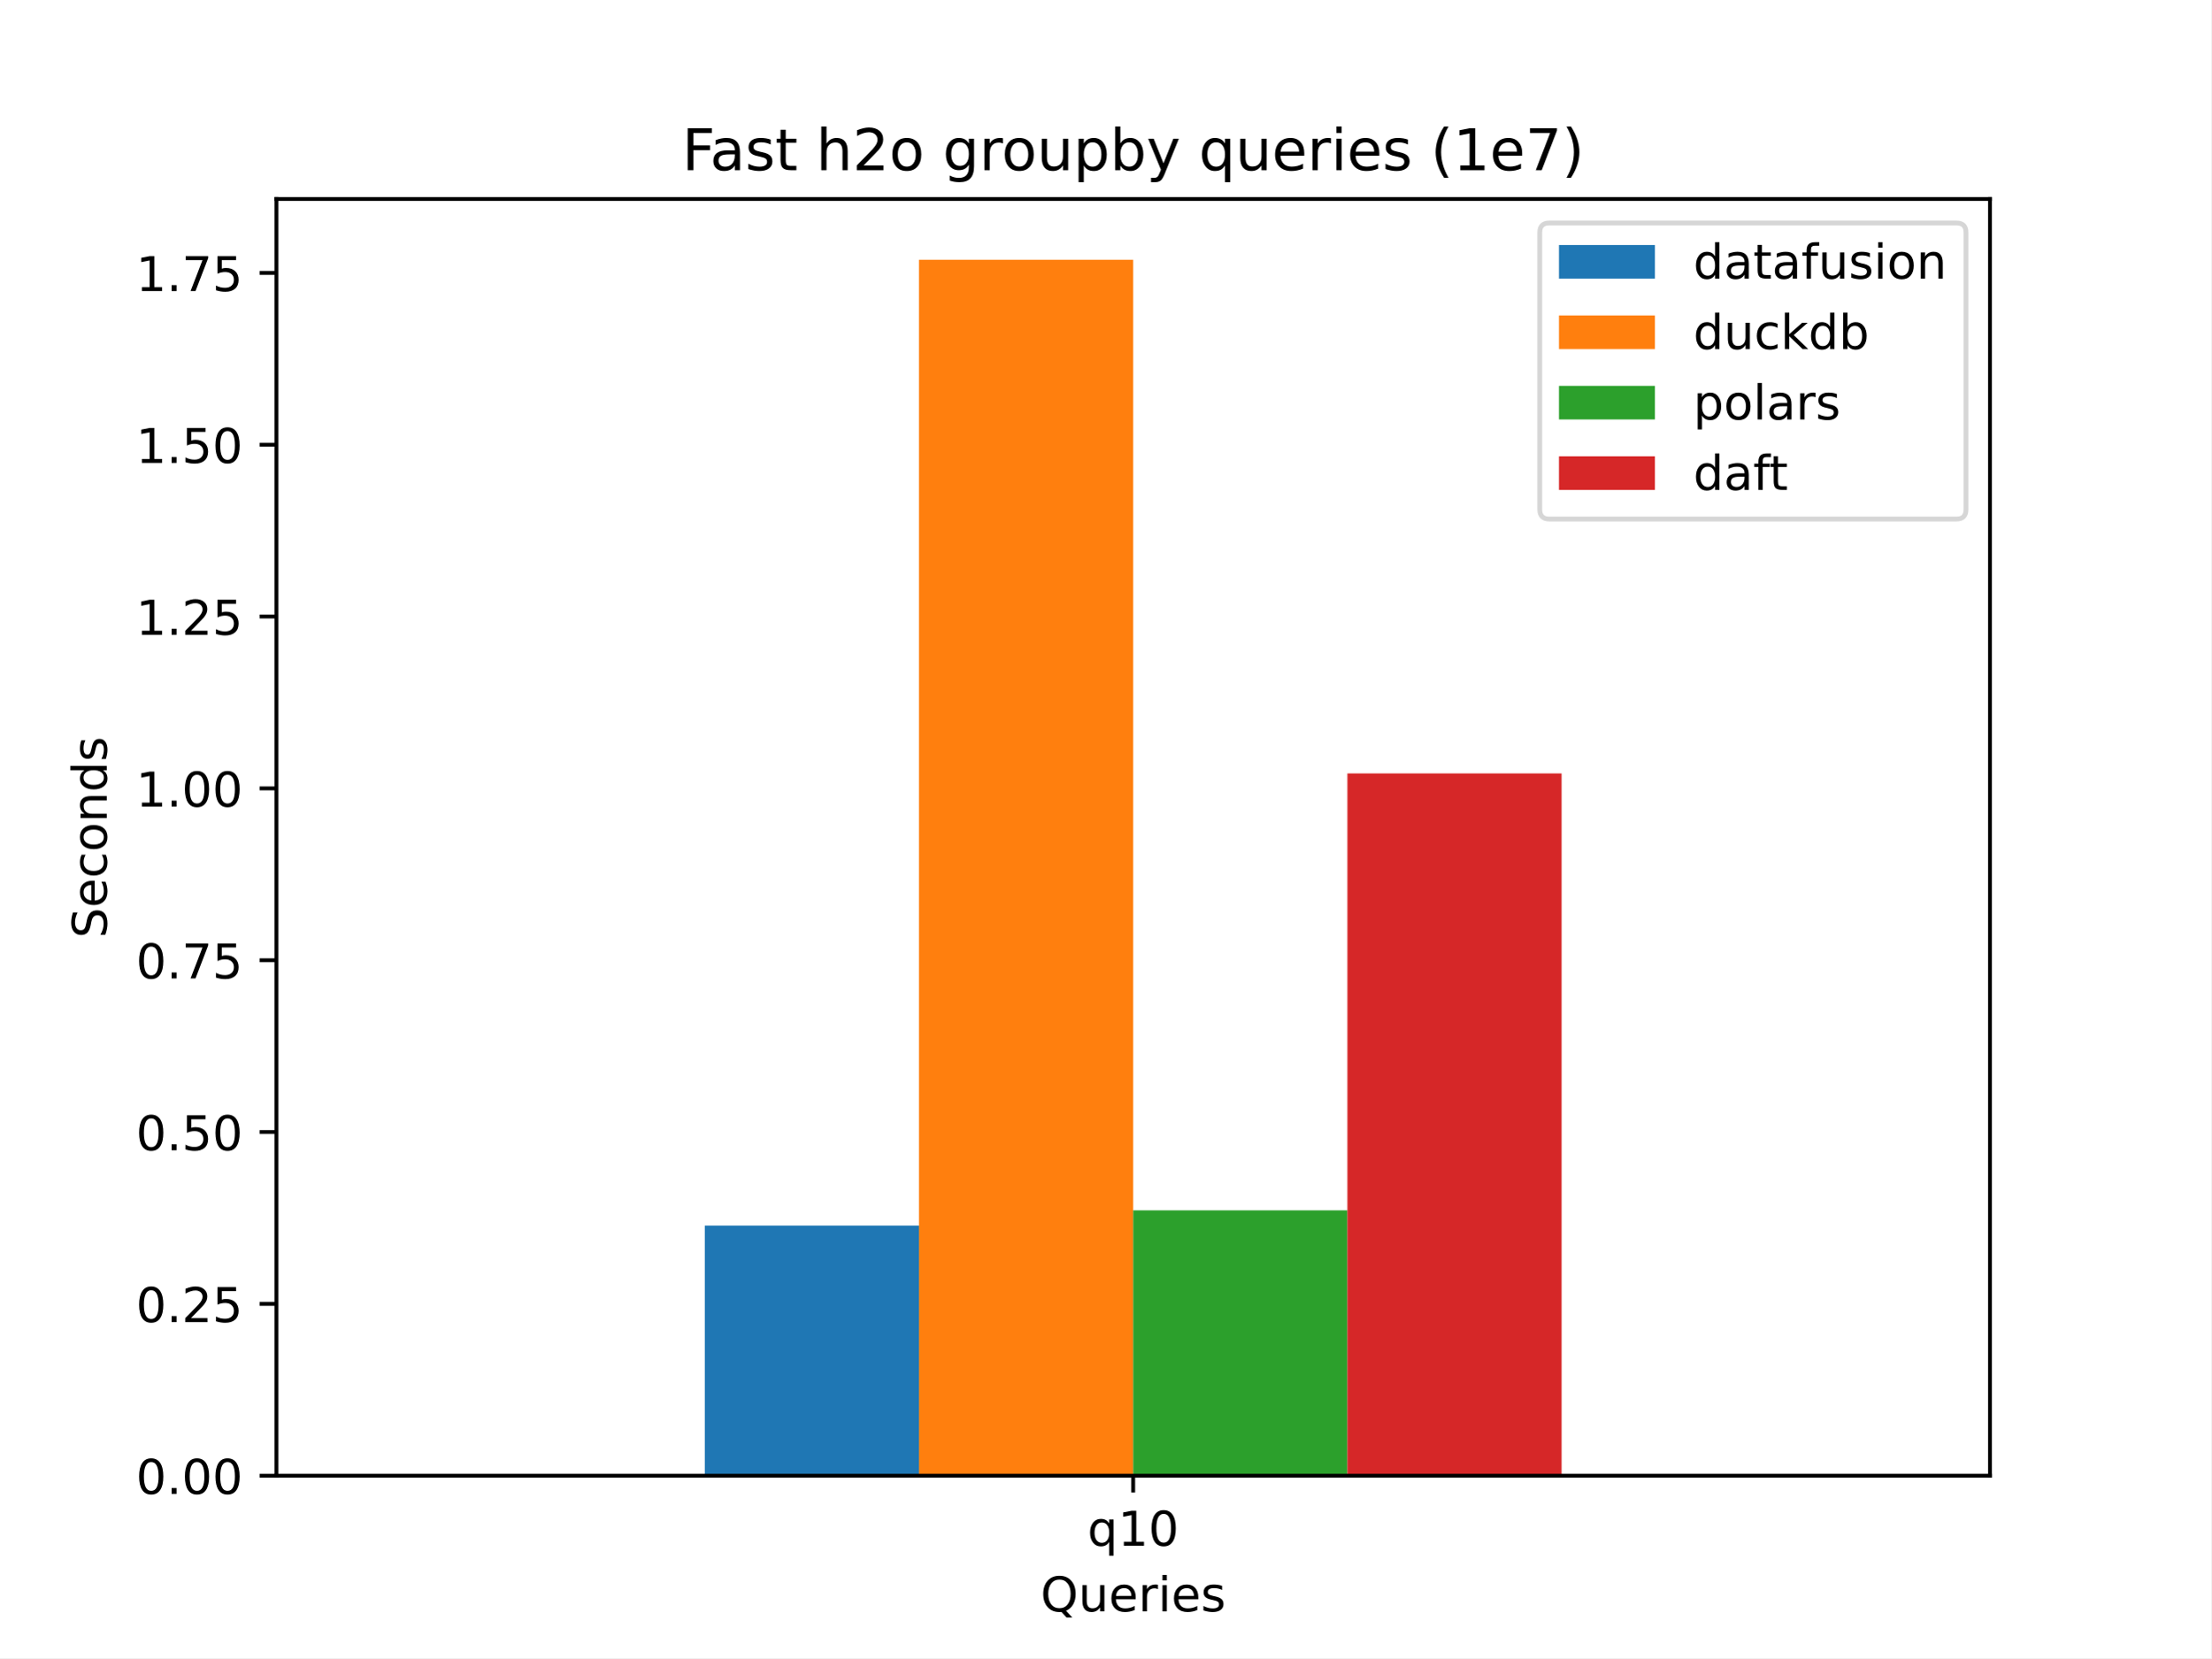
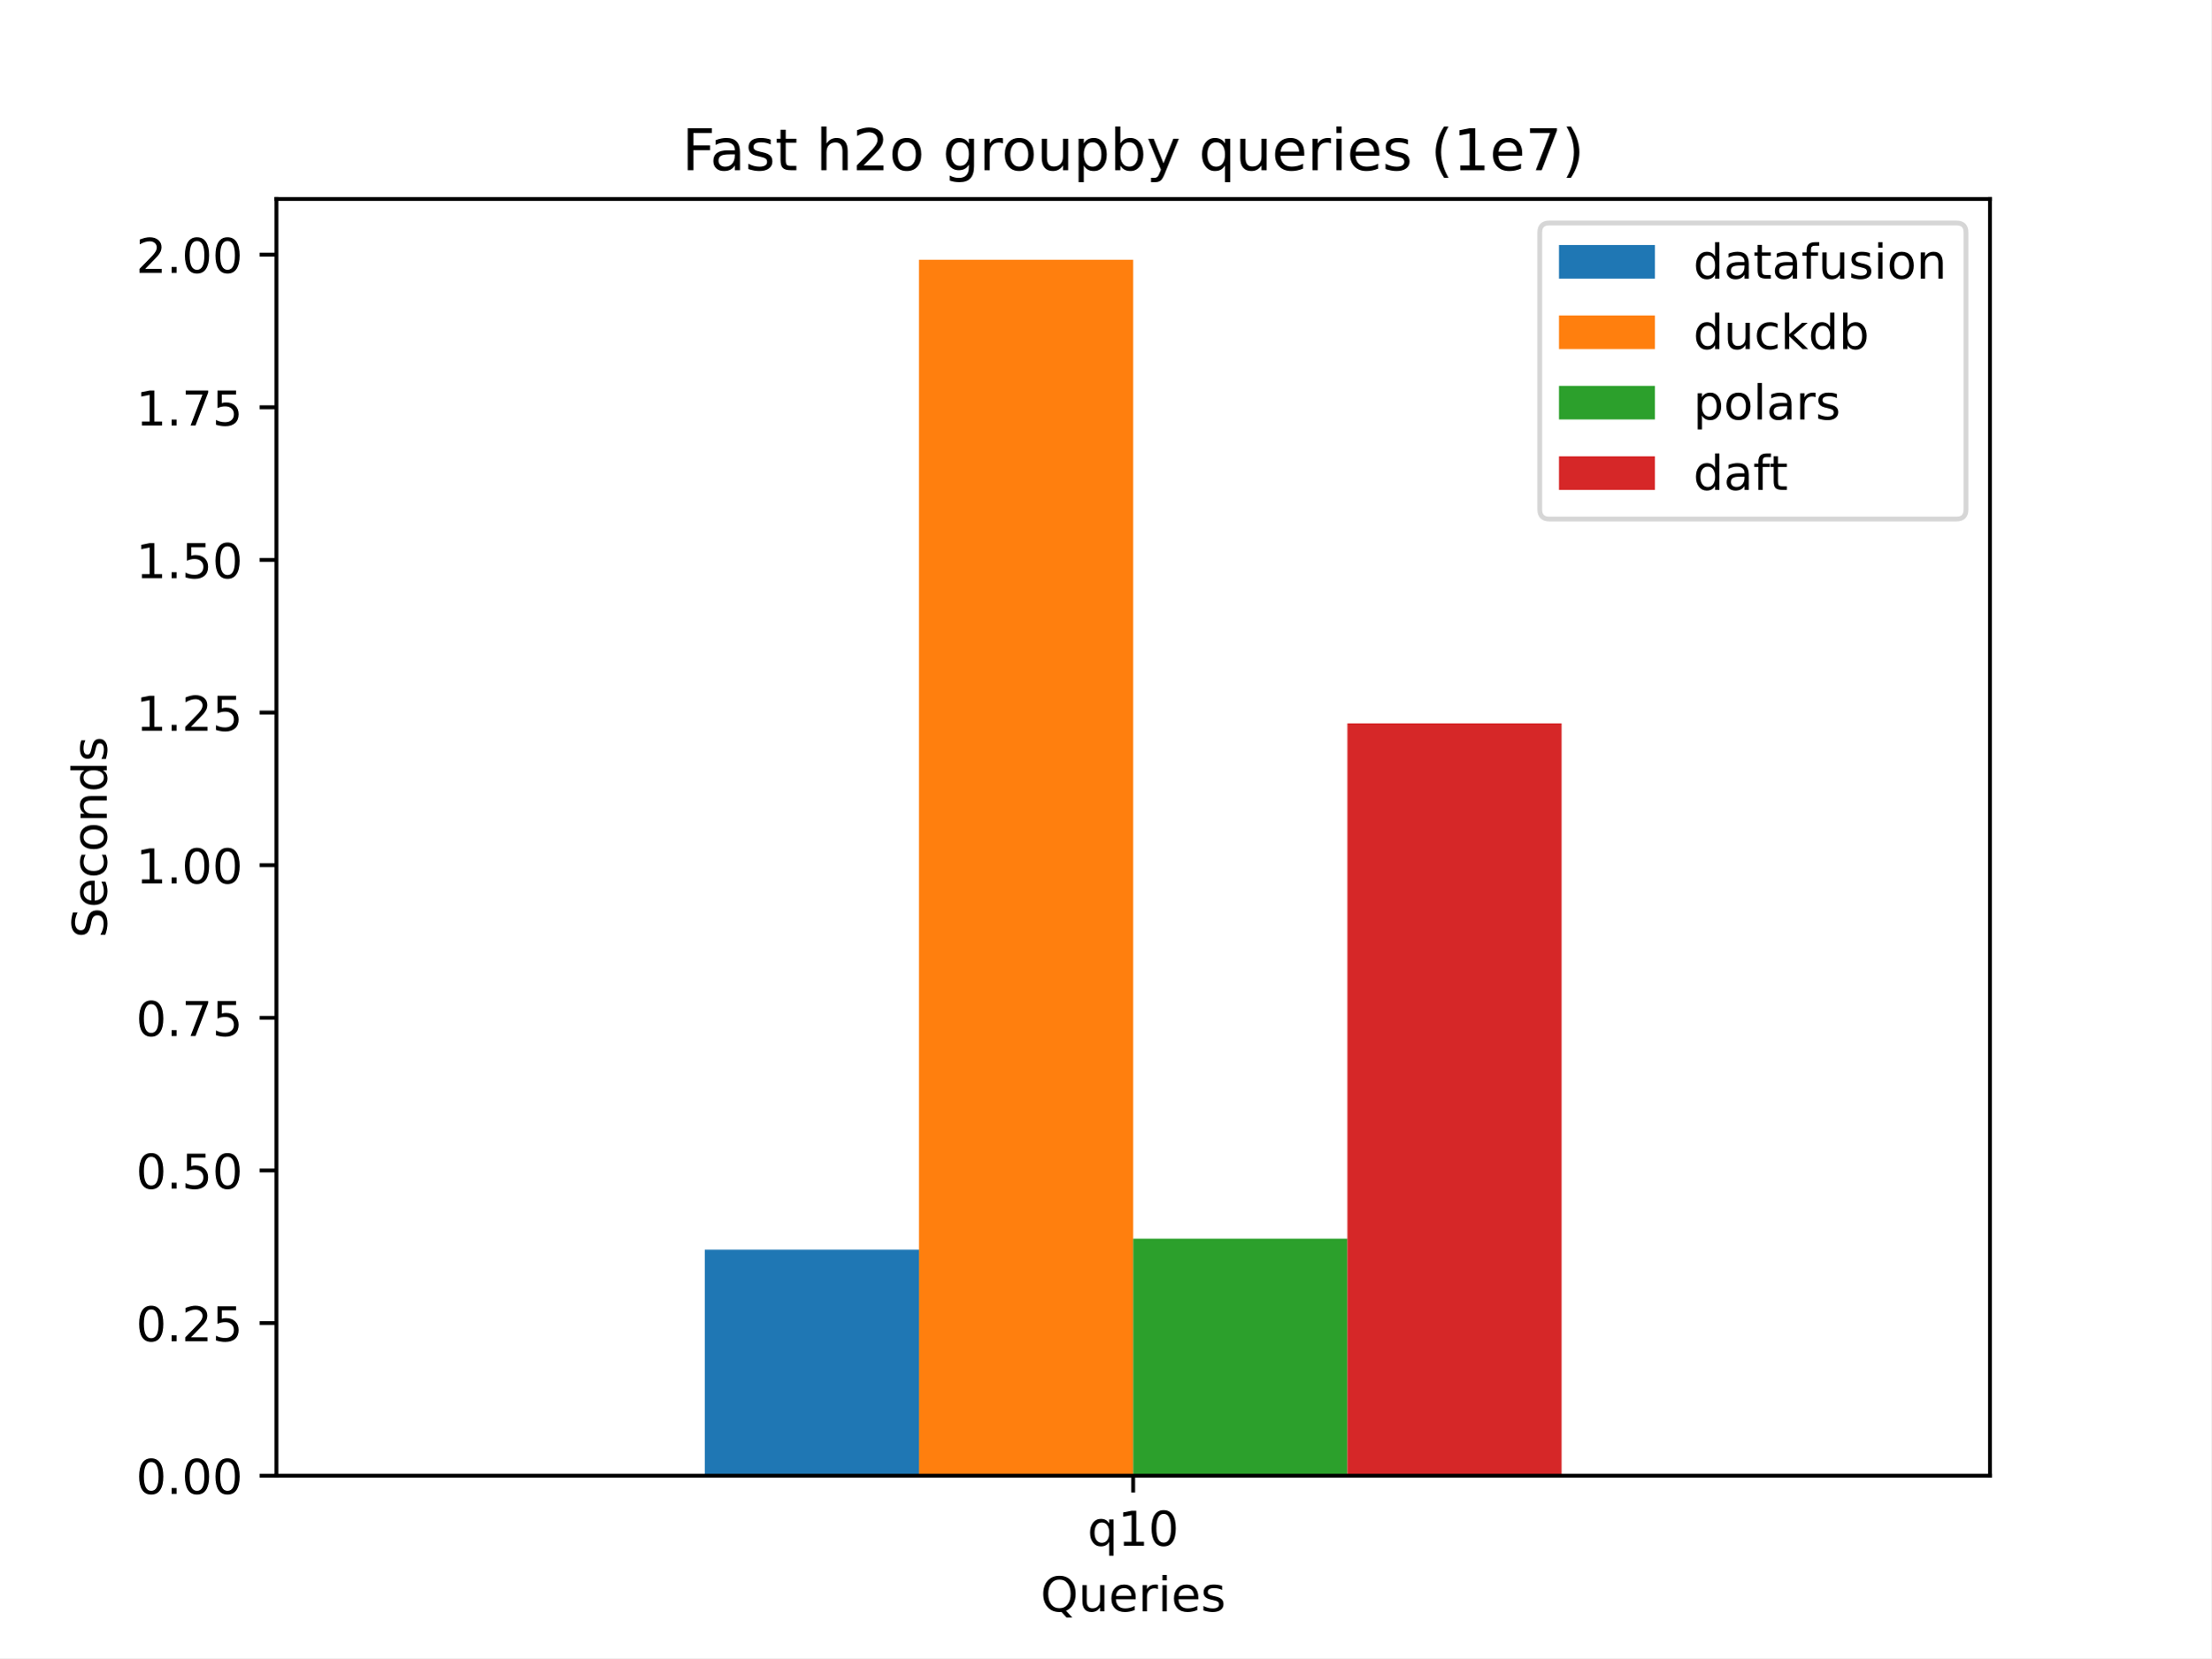
<svg xmlns="http://www.w3.org/2000/svg" xmlns:xlink="http://www.w3.org/1999/xlink" width="460.8pt" height="345.6pt" viewBox="0 0 460.8 345.6" version="1.1">
  <defs>
    <style type="text/css">*{stroke-linejoin: round; stroke-linecap: butt}</style>
  </defs>
  <g id="figure_1">
    <g id="patch_1">
      <path d="M 0 345.6  L 460.8 345.6  L 460.8 0  L 0 0  z " style="fill: #ffffff" />
    </g>
    <g id="axes_1">
      <g id="patch_2">
        <path d="M 57.6 307.584  L 414.72 307.584  L 414.72 41.472  L 57.6 41.472  z " style="fill: #ffffff" />
      </g>
      <g id="patch_3">
-         <path d="M 146.88 307.584  L 191.52 307.584  L 191.52 255.466  L 146.88 255.466  z " clip-path="url(#p7d610d15a2)" style="fill: #1f77b4" />
+         <path d="M 146.88 307.584  L 191.52 307.584  L 191.52 260.481  L 146.88 260.481  z " clip-path="url(#pd093c89f6b)" style="fill: #1f77b4" />
      </g>
      <g id="patch_4">
-         <path d="M 191.52 307.584  L 236.16 307.584  L 236.16 54.144  L 191.52 54.144  z " clip-path="url(#p7d610d15a2)" style="fill: #ff7f0e" />
+         <path d="M 191.52 307.584  L 236.16 307.584  L 236.16 54.144  L 191.52 54.144  z " clip-path="url(#pd093c89f6b)" style="fill: #ff7f0e" />
      </g>
      <g id="patch_5">
-         <path d="M 236.16 307.584  L 280.8 307.584  L 280.8 252.277  L 236.16 252.277  z " clip-path="url(#p7d610d15a2)" style="fill: #2ca02c" />
+         <path d="M 236.16 307.584  L 280.8 307.584  L 280.8 258.176  L 236.16 258.176  z " clip-path="url(#pd093c89f6b)" style="fill: #2ca02c" />
      </g>
      <g id="patch_6">
-         <path d="M 280.8 307.584  L 325.44 307.584  L 325.44 161.212  L 280.8 161.212  z " clip-path="url(#p7d610d15a2)" style="fill: #d62728" />
+         <path d="M 280.8 307.584  L 325.44 307.584  L 325.44 150.779  L 280.8 150.779  z " clip-path="url(#pd093c89f6b)" style="fill: #d62728" />
      </g>
      <g id="matplotlib.axis_1">
        <g id="xtick_1">
          <g id="line2d_1">
            <defs>
-               <path id="m6c29d4536f" d="M 0 0  L 0 3.5  " style="stroke: #000000; stroke-width: 0.8" />
-             </defs>
-             <g>
-               <use xlink:href="#m6c29d4536f" x="236.16" y="307.584" style="stroke: #000000; stroke-width: 0.8" />
+               <path id="m7956ba675a" d="M 0 0  L 0 3.5  " style="stroke: #000000; stroke-width: 0.8" />
+             </defs>
+             <g>
+               <use xlink:href="#m7956ba675a" x="236.16" y="307.584" style="stroke: #000000; stroke-width: 0.8" />
            </g>
          </g>
          <g id="text_1">
            <g transform="translate(226.6233 322.1824) scale(0.1 -0.1)">
              <defs>
                <path id="DejaVuSans-71" d="M 947 1747  Q 947 1113 1208 752  Q 1469 391 1925 391  Q 2381 391 2643 752  Q 2906 1113 2906 1747  Q 2906 2381 2643 2742  Q 2381 3103 1925 3103  Q 1469 3103 1208 2742  Q 947 2381 947 1747  z M 2906 525  Q 2725 213 2448 61  Q 2172 -91 1784 -91  Q 1150 -91 751 415  Q 353 922 353 1747  Q 353 2572 751 3078  Q 1150 3584 1784 3584  Q 2172 3584 2448 3432  Q 2725 3281 2906 2969  L 2906 3500  L 3481 3500  L 3481 -1331  L 2906 -1331  L 2906 525  z " transform="scale(0.015625)" />
                <path id="DejaVuSans-31" d="M 794 531  L 1825 531  L 1825 4091  L 703 3866  L 703 4441  L 1819 4666  L 2450 4666  L 2450 531  L 3481 531  L 3481 0  L 794 0  L 794 531  z " transform="scale(0.015625)" />
                <path id="DejaVuSans-30" d="M 2034 4250  Q 1547 4250 1301 3770  Q 1056 3291 1056 2328  Q 1056 1369 1301 889  Q 1547 409 2034 409  Q 2525 409 2770 889  Q 3016 1369 3016 2328  Q 3016 3291 2770 3770  Q 2525 4250 2034 4250  z M 2034 4750  Q 2819 4750 3233 4129  Q 3647 3509 3647 2328  Q 3647 1150 3233 529  Q 2819 -91 2034 -91  Q 1250 -91 836 529  Q 422 1150 422 2328  Q 422 3509 836 4129  Q 1250 4750 2034 4750  z " transform="scale(0.015625)" />
              </defs>
              <use xlink:href="#DejaVuSans-71" />
              <use xlink:href="#DejaVuSans-31" transform="translate(63.47656 0)" />
              <use xlink:href="#DejaVuSans-30" transform="translate(127.0996 0)" />
            </g>
          </g>
        </g>
        <g id="text_2">
          <g transform="translate(216.853 335.8606) scale(0.1 -0.1)">
            <defs>
              <path id="DejaVuSans-51" d="M 2522 4238  Q 1834 4238 1429 3725  Q 1025 3213 1025 2328  Q 1025 1447 1429 934  Q 1834 422 2522 422  Q 3209 422 3611 934  Q 4013 1447 4013 2328  Q 4013 3213 3611 3725  Q 3209 4238 2522 4238  z M 3406 84  L 4238 -825  L 3475 -825  L 2784 -78  Q 2681 -84 2626 -87  Q 2572 -91 2522 -91  Q 1538 -91 948 567  Q 359 1225 359 2328  Q 359 3434 948 4092  Q 1538 4750 2522 4750  Q 3503 4750 4090 4092  Q 4678 3434 4678 2328  Q 4678 1516 4351 937  Q 4025 359 3406 84  z " transform="scale(0.015625)" />
              <path id="DejaVuSans-75" d="M 544 1381  L 544 3500  L 1119 3500  L 1119 1403  Q 1119 906 1312 657  Q 1506 409 1894 409  Q 2359 409 2629 706  Q 2900 1003 2900 1516  L 2900 3500  L 3475 3500  L 3475 0  L 2900 0  L 2900 538  Q 2691 219 2414 64  Q 2138 -91 1772 -91  Q 1169 -91 856 284  Q 544 659 544 1381  z M 1991 3584  L 1991 3584  z " transform="scale(0.015625)" />
              <path id="DejaVuSans-65" d="M 3597 1894  L 3597 1613  L 953 1613  Q 991 1019 1311 708  Q 1631 397 2203 397  Q 2534 397 2845 478  Q 3156 559 3463 722  L 3463 178  Q 3153 47 2828 -22  Q 2503 -91 2169 -91  Q 1331 -91 842 396  Q 353 884 353 1716  Q 353 2575 817 3079  Q 1281 3584 2069 3584  Q 2775 3584 3186 3129  Q 3597 2675 3597 1894  z M 3022 2063  Q 3016 2534 2758 2815  Q 2500 3097 2075 3097  Q 1594 3097 1305 2825  Q 1016 2553 972 2059  L 3022 2063  z " transform="scale(0.015625)" />
              <path id="DejaVuSans-72" d="M 2631 2963  Q 2534 3019 2420 3045  Q 2306 3072 2169 3072  Q 1681 3072 1420 2755  Q 1159 2438 1159 1844  L 1159 0  L 581 0  L 581 3500  L 1159 3500  L 1159 2956  Q 1341 3275 1631 3429  Q 1922 3584 2338 3584  Q 2397 3584 2469 3576  Q 2541 3569 2628 3553  L 2631 2963  z " transform="scale(0.015625)" />
              <path id="DejaVuSans-69" d="M 603 3500  L 1178 3500  L 1178 0  L 603 0  L 603 3500  z M 603 4863  L 1178 4863  L 1178 4134  L 603 4134  L 603 4863  z " transform="scale(0.015625)" />
              <path id="DejaVuSans-73" d="M 2834 3397  L 2834 2853  Q 2591 2978 2328 3040  Q 2066 3103 1784 3103  Q 1356 3103 1142 2972  Q 928 2841 928 2578  Q 928 2378 1081 2264  Q 1234 2150 1697 2047  L 1894 2003  Q 2506 1872 2764 1633  Q 3022 1394 3022 966  Q 3022 478 2636 193  Q 2250 -91 1575 -91  Q 1294 -91 989 -36  Q 684 19 347 128  L 347 722  Q 666 556 975 473  Q 1284 391 1588 391  Q 1994 391 2212 530  Q 2431 669 2431 922  Q 2431 1156 2273 1281  Q 2116 1406 1581 1522  L 1381 1569  Q 847 1681 609 1914  Q 372 2147 372 2553  Q 372 3047 722 3315  Q 1072 3584 1716 3584  Q 2034 3584 2315 3537  Q 2597 3491 2834 3397  z " transform="scale(0.015625)" />
            </defs>
            <use xlink:href="#DejaVuSans-51" />
            <use xlink:href="#DejaVuSans-75" transform="translate(78.71094 0)" />
            <use xlink:href="#DejaVuSans-65" transform="translate(142.0898 0)" />
            <use xlink:href="#DejaVuSans-72" transform="translate(203.6133 0)" />
            <use xlink:href="#DejaVuSans-69" transform="translate(244.7266 0)" />
            <use xlink:href="#DejaVuSans-65" transform="translate(272.5098 0)" />
            <use xlink:href="#DejaVuSans-73" transform="translate(334.0332 0)" />
          </g>
        </g>
      </g>
      <g id="matplotlib.axis_2">
        <g id="ytick_1">
          <g id="line2d_2">
            <defs>
-               <path id="m2fd2e376c9" d="M 0 0  L -3.5 0  " style="stroke: #000000; stroke-width: 0.8" />
-             </defs>
-             <g>
-               <use xlink:href="#m2fd2e376c9" x="57.6" y="307.584" style="stroke: #000000; stroke-width: 0.8" />
+               <path id="mee8ac75389" d="M 0 0  L -3.5 0  " style="stroke: #000000; stroke-width: 0.8" />
+             </defs>
+             <g>
+               <use xlink:href="#mee8ac75389" x="57.6" y="307.584" style="stroke: #000000; stroke-width: 0.8" />
            </g>
          </g>
          <g id="text_3">
            <g transform="translate(28.33438 311.3832) scale(0.1 -0.1)">
              <defs>
                <path id="DejaVuSans-2e" d="M 684 794  L 1344 794  L 1344 0  L 684 0  L 684 794  z " transform="scale(0.015625)" />
              </defs>
              <use xlink:href="#DejaVuSans-30" />
              <use xlink:href="#DejaVuSans-2e" transform="translate(63.62305 0)" />
              <use xlink:href="#DejaVuSans-30" transform="translate(95.41016 0)" />
              <use xlink:href="#DejaVuSans-30" transform="translate(159.0332 0)" />
            </g>
          </g>
        </g>
        <g id="ytick_2">
          <g id="line2d_3">
            <g>
-               <use xlink:href="#m2fd2e376c9" x="57.6" y="271.768" style="stroke: #000000; stroke-width: 0.8" />
+               <use xlink:href="#mee8ac75389" x="57.6" y="275.77" style="stroke: #000000; stroke-width: 0.8" />
            </g>
          </g>
          <g id="text_4">
-             <g transform="translate(28.33438 275.5671) scale(0.1 -0.1)">
+             <g transform="translate(28.33438 279.5693) scale(0.1 -0.1)">
              <defs>
                <path id="DejaVuSans-32" d="M 1228 531  L 3431 531  L 3431 0  L 469 0  L 469 531  Q 828 903 1448 1529  Q 2069 2156 2228 2338  Q 2531 2678 2651 2914  Q 2772 3150 2772 3378  Q 2772 3750 2511 3984  Q 2250 4219 1831 4219  Q 1534 4219 1204 4116  Q 875 4013 500 3803  L 500 4441  Q 881 4594 1212 4672  Q 1544 4750 1819 4750  Q 2544 4750 2975 4387  Q 3406 4025 3406 3419  Q 3406 3131 3298 2873  Q 3191 2616 2906 2266  Q 2828 2175 2409 1742  Q 1991 1309 1228 531  z " transform="scale(0.015625)" />
                <path id="DejaVuSans-35" d="M 691 4666  L 3169 4666  L 3169 4134  L 1269 4134  L 1269 2991  Q 1406 3038 1543 3061  Q 1681 3084 1819 3084  Q 2600 3084 3056 2656  Q 3513 2228 3513 1497  Q 3513 744 3044 326  Q 2575 -91 1722 -91  Q 1428 -91 1123 -41  Q 819 9 494 109  L 494 744  Q 775 591 1075 516  Q 1375 441 1709 441  Q 2250 441 2565 725  Q 2881 1009 2881 1497  Q 2881 1984 2565 2268  Q 2250 2553 1709 2553  Q 1456 2553 1204 2497  Q 953 2441 691 2322  L 691 4666  z " transform="scale(0.015625)" />
              </defs>
              <use xlink:href="#DejaVuSans-30" />
              <use xlink:href="#DejaVuSans-2e" transform="translate(63.62305 0)" />
              <use xlink:href="#DejaVuSans-32" transform="translate(95.41016 0)" />
              <use xlink:href="#DejaVuSans-35" transform="translate(159.0332 0)" />
            </g>
          </g>
        </g>
        <g id="ytick_3">
          <g id="line2d_4">
            <g>
-               <use xlink:href="#m2fd2e376c9" x="57.6" y="235.952" style="stroke: #000000; stroke-width: 0.8" />
+               <use xlink:href="#mee8ac75389" x="57.6" y="243.956" style="stroke: #000000; stroke-width: 0.8" />
            </g>
          </g>
          <g id="text_5">
-             <g transform="translate(28.33438 239.7509) scale(0.1 -0.1)">
+             <g transform="translate(28.33438 247.7553) scale(0.1 -0.1)">
              <use xlink:href="#DejaVuSans-30" />
              <use xlink:href="#DejaVuSans-2e" transform="translate(63.62305 0)" />
              <use xlink:href="#DejaVuSans-35" transform="translate(95.41016 0)" />
              <use xlink:href="#DejaVuSans-30" transform="translate(159.0332 0)" />
            </g>
          </g>
        </g>
        <g id="ytick_4">
          <g id="line2d_5">
            <g>
-               <use xlink:href="#m2fd2e376c9" x="57.6" y="200.136" style="stroke: #000000; stroke-width: 0.8" />
+               <use xlink:href="#mee8ac75389" x="57.6" y="212.142" style="stroke: #000000; stroke-width: 0.8" />
            </g>
          </g>
          <g id="text_6">
-             <g transform="translate(28.33438 203.9347) scale(0.1 -0.1)">
+             <g transform="translate(28.33438 215.9414) scale(0.1 -0.1)">
              <defs>
                <path id="DejaVuSans-37" d="M 525 4666  L 3525 4666  L 3525 4397  L 1831 0  L 1172 0  L 2766 4134  L 525 4134  L 525 4666  z " transform="scale(0.015625)" />
              </defs>
              <use xlink:href="#DejaVuSans-30" />
              <use xlink:href="#DejaVuSans-2e" transform="translate(63.62305 0)" />
              <use xlink:href="#DejaVuSans-37" transform="translate(95.41016 0)" />
              <use xlink:href="#DejaVuSans-35" transform="translate(159.0332 0)" />
            </g>
          </g>
        </g>
        <g id="ytick_5">
          <g id="line2d_6">
            <g>
-               <use xlink:href="#m2fd2e376c9" x="57.6" y="164.319" style="stroke: #000000; stroke-width: 0.8" />
+               <use xlink:href="#mee8ac75389" x="57.6" y="180.328" style="stroke: #000000; stroke-width: 0.8" />
            </g>
          </g>
          <g id="text_7">
-             <g transform="translate(28.33438 168.1186) scale(0.1 -0.1)">
+             <g transform="translate(28.33438 184.1275) scale(0.1 -0.1)">
              <use xlink:href="#DejaVuSans-31" />
              <use xlink:href="#DejaVuSans-2e" transform="translate(63.62305 0)" />
              <use xlink:href="#DejaVuSans-30" transform="translate(95.41016 0)" />
              <use xlink:href="#DejaVuSans-30" transform="translate(159.0332 0)" />
            </g>
          </g>
        </g>
        <g id="ytick_6">
          <g id="line2d_7">
            <g>
-               <use xlink:href="#m2fd2e376c9" x="57.6" y="128.503" style="stroke: #000000; stroke-width: 0.8" />
+               <use xlink:href="#mee8ac75389" x="57.6" y="148.514" style="stroke: #000000; stroke-width: 0.8" />
            </g>
          </g>
          <g id="text_8">
-             <g transform="translate(28.33438 132.3024) scale(0.1 -0.1)">
+             <g transform="translate(28.33438 152.3135) scale(0.1 -0.1)">
              <use xlink:href="#DejaVuSans-31" />
              <use xlink:href="#DejaVuSans-2e" transform="translate(63.62305 0)" />
              <use xlink:href="#DejaVuSans-32" transform="translate(95.41016 0)" />
              <use xlink:href="#DejaVuSans-35" transform="translate(159.0332 0)" />
            </g>
          </g>
        </g>
        <g id="ytick_7">
          <g id="line2d_8">
            <g>
-               <use xlink:href="#m2fd2e376c9" x="57.6" y="92.687" style="stroke: #000000; stroke-width: 0.8" />
+               <use xlink:href="#mee8ac75389" x="57.6" y="116.7" style="stroke: #000000; stroke-width: 0.8" />
            </g>
          </g>
          <g id="text_9">
-             <g transform="translate(28.33438 96.48626) scale(0.1 -0.1)">
+             <g transform="translate(28.33438 120.4996) scale(0.1 -0.1)">
              <use xlink:href="#DejaVuSans-31" />
              <use xlink:href="#DejaVuSans-2e" transform="translate(63.62305 0)" />
              <use xlink:href="#DejaVuSans-35" transform="translate(95.41016 0)" />
              <use xlink:href="#DejaVuSans-30" transform="translate(159.0332 0)" />
            </g>
          </g>
        </g>
        <g id="ytick_8">
          <g id="line2d_9">
            <g>
-               <use xlink:href="#m2fd2e376c9" x="57.6" y="56.871" style="stroke: #000000; stroke-width: 0.8" />
+               <use xlink:href="#mee8ac75389" x="57.6" y="84.886" style="stroke: #000000; stroke-width: 0.8" />
            </g>
          </g>
          <g id="text_10">
-             <g transform="translate(28.33438 60.6701) scale(0.1 -0.1)">
+             <g transform="translate(28.33438 88.68564) scale(0.1 -0.1)">
              <use xlink:href="#DejaVuSans-31" />
              <use xlink:href="#DejaVuSans-2e" transform="translate(63.62305 0)" />
              <use xlink:href="#DejaVuSans-37" transform="translate(95.41016 0)" />
              <use xlink:href="#DejaVuSans-35" transform="translate(159.0332 0)" />
            </g>
          </g>
        </g>
-         <g id="text_11">
+         <g id="ytick_9">
+           <g id="line2d_10">
+             <g>
+               <use xlink:href="#mee8ac75389" x="57.6" y="53.072" style="stroke: #000000; stroke-width: 0.8" />
+             </g>
+           </g>
+           <g id="text_11">
+             <g transform="translate(28.33438 56.8717) scale(0.1 -0.1)">
+               <use xlink:href="#DejaVuSans-32" />
+               <use xlink:href="#DejaVuSans-2e" transform="translate(63.62305 0)" />
+               <use xlink:href="#DejaVuSans-30" transform="translate(95.41016 0)" />
+               <use xlink:href="#DejaVuSans-30" transform="translate(159.0332 0)" />
+             </g>
+           </g>
+         </g>
+         <g id="text_12">
          <g transform="translate(22.25469 195.535) rotate(-90) scale(0.1 -0.1)">
            <defs>
              <path id="DejaVuSans-53" d="M 3425 4513  L 3425 3897  Q 3066 4069 2747 4153  Q 2428 4238 2131 4238  Q 1616 4238 1336 4038  Q 1056 3838 1056 3469  Q 1056 3159 1242 3001  Q 1428 2844 1947 2747  L 2328 2669  Q 3034 2534 3370 2195  Q 3706 1856 3706 1288  Q 3706 609 3251 259  Q 2797 -91 1919 -91  Q 1588 -91 1214 -16  Q 841 59 441 206  L 441 856  Q 825 641 1194 531  Q 1563 422 1919 422  Q 2459 422 2753 634  Q 3047 847 3047 1241  Q 3047 1584 2836 1778  Q 2625 1972 2144 2069  L 1759 2144  Q 1053 2284 737 2584  Q 422 2884 422 3419  Q 422 4038 858 4394  Q 1294 4750 2059 4750  Q 2388 4750 2728 4690  Q 3069 4631 3425 4513  z " transform="scale(0.015625)" />
              <path id="DejaVuSans-63" d="M 3122 3366  L 3122 2828  Q 2878 2963 2633 3030  Q 2388 3097 2138 3097  Q 1578 3097 1268 2742  Q 959 2388 959 1747  Q 959 1106 1268 751  Q 1578 397 2138 397  Q 2388 397 2633 464  Q 2878 531 3122 666  L 3122 134  Q 2881 22 2623 -34  Q 2366 -91 2075 -91  Q 1284 -91 818 406  Q 353 903 353 1747  Q 353 2603 823 3093  Q 1294 3584 2113 3584  Q 2378 3584 2631 3529  Q 2884 3475 3122 3366  z " transform="scale(0.015625)" />
              <path id="DejaVuSans-6f" d="M 1959 3097  Q 1497 3097 1228 2736  Q 959 2375 959 1747  Q 959 1119 1226 758  Q 1494 397 1959 397  Q 2419 397 2687 759  Q 2956 1122 2956 1747  Q 2956 2369 2687 2733  Q 2419 3097 1959 3097  z M 1959 3584  Q 2709 3584 3137 3096  Q 3566 2609 3566 1747  Q 3566 888 3137 398  Q 2709 -91 1959 -91  Q 1206 -91 779 398  Q 353 888 353 1747  Q 353 2609 779 3096  Q 1206 3584 1959 3584  z " transform="scale(0.015625)" />
              <path id="DejaVuSans-6e" d="M 3513 2113  L 3513 0  L 2938 0  L 2938 2094  Q 2938 2591 2744 2837  Q 2550 3084 2163 3084  Q 1697 3084 1428 2787  Q 1159 2491 1159 1978  L 1159 0  L 581 0  L 581 3500  L 1159 3500  L 1159 2956  Q 1366 3272 1645 3428  Q 1925 3584 2291 3584  Q 2894 3584 3203 3211  Q 3513 2838 3513 2113  z " transform="scale(0.015625)" />
              <path id="DejaVuSans-64" d="M 2906 2969  L 2906 4863  L 3481 4863  L 3481 0  L 2906 0  L 2906 525  Q 2725 213 2448 61  Q 2172 -91 1784 -91  Q 1150 -91 751 415  Q 353 922 353 1747  Q 353 2572 751 3078  Q 1150 3584 1784 3584  Q 2172 3584 2448 3432  Q 2725 3281 2906 2969  z M 947 1747  Q 947 1113 1208 752  Q 1469 391 1925 391  Q 2381 391 2643 752  Q 2906 1113 2906 1747  Q 2906 2381 2643 2742  Q 2381 3103 1925 3103  Q 1469 3103 1208 2742  Q 947 2381 947 1747  z " transform="scale(0.015625)" />
            </defs>
            <use xlink:href="#DejaVuSans-53" />
            <use xlink:href="#DejaVuSans-65" transform="translate(63.47656 0)" />
            <use xlink:href="#DejaVuSans-63" transform="translate(125 0)" />
            <use xlink:href="#DejaVuSans-6f" transform="translate(179.9805 0)" />
            <use xlink:href="#DejaVuSans-6e" transform="translate(241.1621 0)" />
            <use xlink:href="#DejaVuSans-64" transform="translate(304.541 0)" />
            <use xlink:href="#DejaVuSans-73" transform="translate(368.0176 0)" />
          </g>
        </g>
      </g>
      <g id="patch_7">
        <path d="M 57.6 307.584  L 57.6 41.472  " style="fill: none; stroke: #000000; stroke-width: 0.8; stroke-linejoin: miter; stroke-linecap: square" />
      </g>
      <g id="patch_8">
        <path d="M 414.72 307.584  L 414.72 41.472  " style="fill: none; stroke: #000000; stroke-width: 0.8; stroke-linejoin: miter; stroke-linecap: square" />
      </g>
      <g id="patch_9">
        <path d="M 57.6 307.584  L 414.72 307.584  " style="fill: none; stroke: #000000; stroke-width: 0.8; stroke-linejoin: miter; stroke-linecap: square" />
      </g>
      <g id="patch_10">
        <path d="M 57.6 41.472  L 414.72 41.472  " style="fill: none; stroke: #000000; stroke-width: 0.8; stroke-linejoin: miter; stroke-linecap: square" />
      </g>
-       <g id="text_12">
+       <g id="text_13">
        <g transform="translate(142.1362 35.472) scale(0.12 -0.12)">
          <defs>
            <path id="DejaVuSans-46" d="M 628 4666  L 3309 4666  L 3309 4134  L 1259 4134  L 1259 2759  L 3109 2759  L 3109 2228  L 1259 2228  L 1259 0  L 628 0  L 628 4666  z " transform="scale(0.015625)" />
            <path id="DejaVuSans-61" d="M 2194 1759  Q 1497 1759 1228 1600  Q 959 1441 959 1056  Q 959 750 1161 570  Q 1363 391 1709 391  Q 2188 391 2477 730  Q 2766 1069 2766 1631  L 2766 1759  L 2194 1759  z M 3341 1997  L 3341 0  L 2766 0  L 2766 531  Q 2569 213 2275 61  Q 1981 -91 1556 -91  Q 1019 -91 701 211  Q 384 513 384 1019  Q 384 1609 779 1909  Q 1175 2209 1959 2209  L 2766 2209  L 2766 2266  Q 2766 2663 2505 2880  Q 2244 3097 1772 3097  Q 1472 3097 1187 3025  Q 903 2953 641 2809  L 641 3341  Q 956 3463 1253 3523  Q 1550 3584 1831 3584  Q 2591 3584 2966 3190  Q 3341 2797 3341 1997  z " transform="scale(0.015625)" />
            <path id="DejaVuSans-74" d="M 1172 4494  L 1172 3500  L 2356 3500  L 2356 3053  L 1172 3053  L 1172 1153  Q 1172 725 1289 603  Q 1406 481 1766 481  L 2356 481  L 2356 0  L 1766 0  Q 1100 0 847 248  Q 594 497 594 1153  L 594 3053  L 172 3053  L 172 3500  L 594 3500  L 594 4494  L 1172 4494  z " transform="scale(0.015625)" />
            <path id="DejaVuSans-20" transform="scale(0.015625)" />
            <path id="DejaVuSans-68" d="M 3513 2113  L 3513 0  L 2938 0  L 2938 2094  Q 2938 2591 2744 2837  Q 2550 3084 2163 3084  Q 1697 3084 1428 2787  Q 1159 2491 1159 1978  L 1159 0  L 581 0  L 581 4863  L 1159 4863  L 1159 2956  Q 1366 3272 1645 3428  Q 1925 3584 2291 3584  Q 2894 3584 3203 3211  Q 3513 2838 3513 2113  z " transform="scale(0.015625)" />
            <path id="DejaVuSans-67" d="M 2906 1791  Q 2906 2416 2648 2759  Q 2391 3103 1925 3103  Q 1463 3103 1205 2759  Q 947 2416 947 1791  Q 947 1169 1205 825  Q 1463 481 1925 481  Q 2391 481 2648 825  Q 2906 1169 2906 1791  z M 3481 434  Q 3481 -459 3084 -895  Q 2688 -1331 1869 -1331  Q 1566 -1331 1297 -1286  Q 1028 -1241 775 -1147  L 775 -588  Q 1028 -725 1275 -790  Q 1522 -856 1778 -856  Q 2344 -856 2625 -561  Q 2906 -266 2906 331  L 2906 616  Q 2728 306 2450 153  Q 2172 0 1784 0  Q 1141 0 747 490  Q 353 981 353 1791  Q 353 2603 747 3093  Q 1141 3584 1784 3584  Q 2172 3584 2450 3431  Q 2728 3278 2906 2969  L 2906 3500  L 3481 3500  L 3481 434  z " transform="scale(0.015625)" />
            <path id="DejaVuSans-70" d="M 1159 525  L 1159 -1331  L 581 -1331  L 581 3500  L 1159 3500  L 1159 2969  Q 1341 3281 1617 3432  Q 1894 3584 2278 3584  Q 2916 3584 3314 3078  Q 3713 2572 3713 1747  Q 3713 922 3314 415  Q 2916 -91 2278 -91  Q 1894 -91 1617 61  Q 1341 213 1159 525  z M 3116 1747  Q 3116 2381 2855 2742  Q 2594 3103 2138 3103  Q 1681 3103 1420 2742  Q 1159 2381 1159 1747  Q 1159 1113 1420 752  Q 1681 391 2138 391  Q 2594 391 2855 752  Q 3116 1113 3116 1747  z " transform="scale(0.015625)" />
            <path id="DejaVuSans-62" d="M 3116 1747  Q 3116 2381 2855 2742  Q 2594 3103 2138 3103  Q 1681 3103 1420 2742  Q 1159 2381 1159 1747  Q 1159 1113 1420 752  Q 1681 391 2138 391  Q 2594 391 2855 752  Q 3116 1113 3116 1747  z M 1159 2969  Q 1341 3281 1617 3432  Q 1894 3584 2278 3584  Q 2916 3584 3314 3078  Q 3713 2572 3713 1747  Q 3713 922 3314 415  Q 2916 -91 2278 -91  Q 1894 -91 1617 61  Q 1341 213 1159 525  L 1159 0  L 581 0  L 581 4863  L 1159 4863  L 1159 2969  z " transform="scale(0.015625)" />
            <path id="DejaVuSans-79" d="M 2059 -325  Q 1816 -950 1584 -1140  Q 1353 -1331 966 -1331  L 506 -1331  L 506 -850  L 844 -850  Q 1081 -850 1212 -737  Q 1344 -625 1503 -206  L 1606 56  L 191 3500  L 800 3500  L 1894 763  L 2988 3500  L 3597 3500  L 2059 -325  z " transform="scale(0.015625)" />
            <path id="DejaVuSans-28" d="M 1984 4856  Q 1566 4138 1362 3434  Q 1159 2731 1159 2009  Q 1159 1288 1364 580  Q 1569 -128 1984 -844  L 1484 -844  Q 1016 -109 783 600  Q 550 1309 550 2009  Q 550 2706 781 3412  Q 1013 4119 1484 4856  L 1984 4856  z " transform="scale(0.015625)" />
            <path id="DejaVuSans-29" d="M 513 4856  L 1013 4856  Q 1481 4119 1714 3412  Q 1947 2706 1947 2009  Q 1947 1309 1714 600  Q 1481 -109 1013 -844  L 513 -844  Q 928 -128 1133 580  Q 1338 1288 1338 2009  Q 1338 2731 1133 3434  Q 928 4138 513 4856  z " transform="scale(0.015625)" />
          </defs>
          <use xlink:href="#DejaVuSans-46" />
          <use xlink:href="#DejaVuSans-61" transform="translate(48.39453 0)" />
          <use xlink:href="#DejaVuSans-73" transform="translate(109.6738 0)" />
          <use xlink:href="#DejaVuSans-74" transform="translate(161.7734 0)" />
          <use xlink:href="#DejaVuSans-20" transform="translate(200.9824 0)" />
          <use xlink:href="#DejaVuSans-68" transform="translate(232.7695 0)" />
          <use xlink:href="#DejaVuSans-32" transform="translate(296.1484 0)" />
          <use xlink:href="#DejaVuSans-6f" transform="translate(359.7715 0)" />
          <use xlink:href="#DejaVuSans-20" transform="translate(420.9531 0)" />
          <use xlink:href="#DejaVuSans-67" transform="translate(452.7402 0)" />
          <use xlink:href="#DejaVuSans-72" transform="translate(516.2168 0)" />
          <use xlink:href="#DejaVuSans-6f" transform="translate(555.0801 0)" />
          <use xlink:href="#DejaVuSans-75" transform="translate(616.2617 0)" />
          <use xlink:href="#DejaVuSans-70" transform="translate(679.6406 0)" />
          <use xlink:href="#DejaVuSans-62" transform="translate(743.1172 0)" />
          <use xlink:href="#DejaVuSans-79" transform="translate(806.5938 0)" />
          <use xlink:href="#DejaVuSans-20" transform="translate(865.7734 0)" />
          <use xlink:href="#DejaVuSans-71" transform="translate(897.5605 0)" />
          <use xlink:href="#DejaVuSans-75" transform="translate(961.0371 0)" />
          <use xlink:href="#DejaVuSans-65" transform="translate(1024.416 0)" />
          <use xlink:href="#DejaVuSans-72" transform="translate(1085.939 0)" />
          <use xlink:href="#DejaVuSans-69" transform="translate(1127.053 0)" />
          <use xlink:href="#DejaVuSans-65" transform="translate(1154.836 0)" />
          <use xlink:href="#DejaVuSans-73" transform="translate(1216.359 0)" />
          <use xlink:href="#DejaVuSans-20" transform="translate(1268.459 0)" />
          <use xlink:href="#DejaVuSans-28" transform="translate(1300.246 0)" />
          <use xlink:href="#DejaVuSans-31" transform="translate(1339.26 0)" />
          <use xlink:href="#DejaVuSans-65" transform="translate(1402.883 0)" />
          <use xlink:href="#DejaVuSans-37" transform="translate(1464.406 0)" />
          <use xlink:href="#DejaVuSans-29" transform="translate(1528.029 0)" />
        </g>
      </g>
      <g id="legend_1">
        <g id="patch_11">
          <path d="M 322.893 108.184  L 407.72 108.184  Q 409.72 108.184 409.72 106.184  L 409.72 48.472  Q 409.72 46.472 407.72 46.472  L 322.893 46.472  Q 320.893 46.472 320.893 48.472  L 320.893 106.184  Q 320.893 108.184 322.893 108.184  z " style="fill: #ffffff; opacity: 0.8; stroke: #cccccc; stroke-linejoin: miter" />
        </g>
        <g id="patch_12">
          <path d="M 324.893 58.07  L 344.893 58.07  L 344.893 51.07  L 324.893 51.07  z " style="fill: #1f77b4" />
        </g>
-         <g id="text_13">
+         <g id="text_14">
          <g transform="translate(352.8934 58.07044) scale(0.1 -0.1)">
            <defs>
              <path id="DejaVuSans-66" d="M 2375 4863  L 2375 4384  L 1825 4384  Q 1516 4384 1395 4259  Q 1275 4134 1275 3809  L 1275 3500  L 2222 3500  L 2222 3053  L 1275 3053  L 1275 0  L 697 0  L 697 3053  L 147 3053  L 147 3500  L 697 3500  L 697 3744  Q 697 4328 969 4595  Q 1241 4863 1831 4863  L 2375 4863  z " transform="scale(0.015625)" />
            </defs>
            <use xlink:href="#DejaVuSans-64" />
            <use xlink:href="#DejaVuSans-61" transform="translate(63.47656 0)" />
            <use xlink:href="#DejaVuSans-74" transform="translate(124.7559 0)" />
            <use xlink:href="#DejaVuSans-61" transform="translate(163.9648 0)" />
            <use xlink:href="#DejaVuSans-66" transform="translate(225.2441 0)" />
            <use xlink:href="#DejaVuSans-75" transform="translate(260.4492 0)" />
            <use xlink:href="#DejaVuSans-73" transform="translate(323.8281 0)" />
            <use xlink:href="#DejaVuSans-69" transform="translate(375.9277 0)" />
            <use xlink:href="#DejaVuSans-6f" transform="translate(403.7109 0)" />
            <use xlink:href="#DejaVuSans-6e" transform="translate(464.8926 0)" />
          </g>
        </g>
        <g id="patch_13">
          <path d="M 324.893 72.749  L 344.893 72.749  L 344.893 65.749  L 324.893 65.749  z " style="fill: #ff7f0e" />
        </g>
-         <g id="text_14">
+         <g id="text_15">
          <g transform="translate(352.8934 72.74856) scale(0.1 -0.1)">
            <defs>
              <path id="DejaVuSans-6b" d="M 581 4863  L 1159 4863  L 1159 1991  L 2875 3500  L 3609 3500  L 1753 1863  L 3688 0  L 2938 0  L 1159 1709  L 1159 0  L 581 0  L 581 4863  z " transform="scale(0.015625)" />
            </defs>
            <use xlink:href="#DejaVuSans-64" />
            <use xlink:href="#DejaVuSans-75" transform="translate(63.47656 0)" />
            <use xlink:href="#DejaVuSans-63" transform="translate(126.8555 0)" />
            <use xlink:href="#DejaVuSans-6b" transform="translate(181.8359 0)" />
            <use xlink:href="#DejaVuSans-64" transform="translate(239.7461 0)" />
            <use xlink:href="#DejaVuSans-62" transform="translate(303.2227 0)" />
          </g>
        </g>
        <g id="patch_14">
          <path d="M 324.893 87.427  L 344.893 87.427  L 344.893 80.427  L 324.893 80.427  z " style="fill: #2ca02c" />
        </g>
-         <g id="text_15">
+         <g id="text_16">
          <g transform="translate(352.8934 87.42669) scale(0.1 -0.1)">
            <defs>
              <path id="DejaVuSans-6c" d="M 603 4863  L 1178 4863  L 1178 0  L 603 0  L 603 4863  z " transform="scale(0.015625)" />
            </defs>
            <use xlink:href="#DejaVuSans-70" />
            <use xlink:href="#DejaVuSans-6f" transform="translate(63.47656 0)" />
            <use xlink:href="#DejaVuSans-6c" transform="translate(124.6582 0)" />
            <use xlink:href="#DejaVuSans-61" transform="translate(152.4414 0)" />
            <use xlink:href="#DejaVuSans-72" transform="translate(213.7207 0)" />
            <use xlink:href="#DejaVuSans-73" transform="translate(254.834 0)" />
          </g>
        </g>
        <g id="patch_15">
          <path d="M 324.893 102.105  L 344.893 102.105  L 344.893 95.105  L 324.893 95.105  z " style="fill: #d62728" />
        </g>
-         <g id="text_16">
+         <g id="text_17">
          <g transform="translate(352.8934 102.1048) scale(0.1 -0.1)">
            <use xlink:href="#DejaVuSans-64" />
            <use xlink:href="#DejaVuSans-61" transform="translate(63.47656 0)" />
            <use xlink:href="#DejaVuSans-66" transform="translate(124.7559 0)" />
            <use xlink:href="#DejaVuSans-74" transform="translate(158.2109 0)" />
          </g>
        </g>
      </g>
    </g>
  </g>
  <defs>
-     <clipPath id="p7d610d15a2">
+     <clipPath id="pd093c89f6b">
      <rect x="57.6" y="41.472" width="357.12" height="266.112" />
    </clipPath>
  </defs>
</svg>
